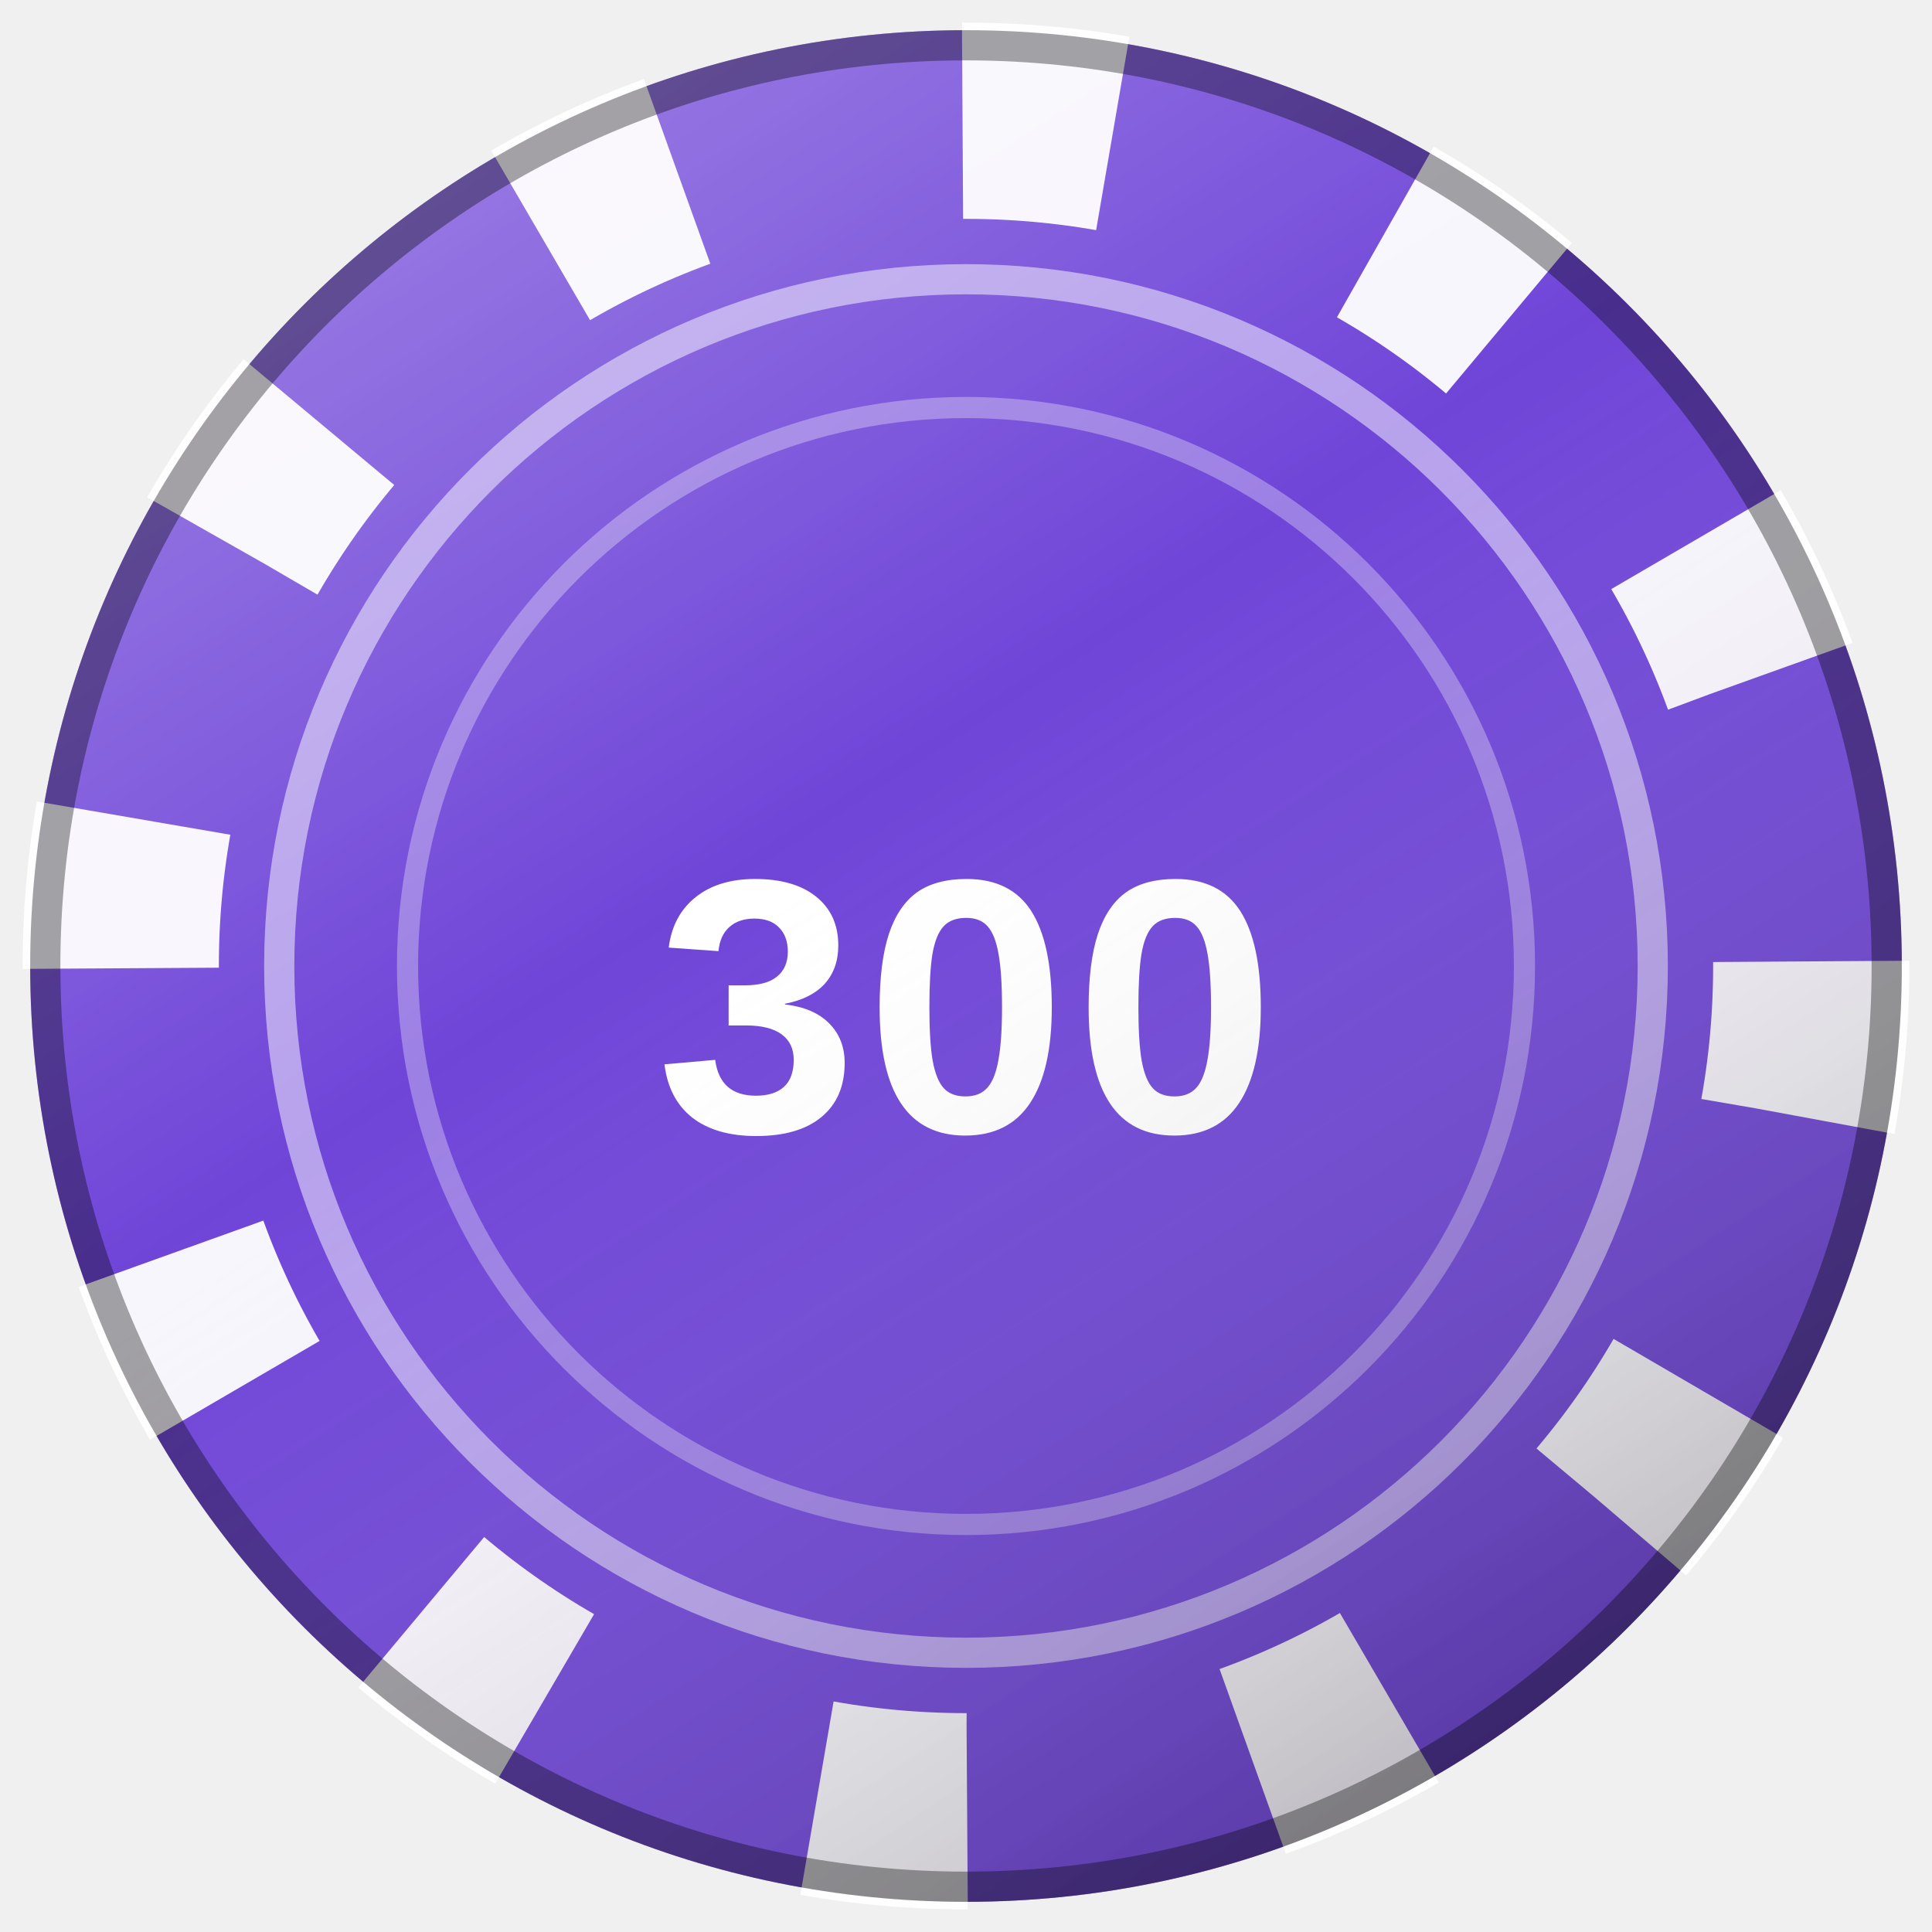
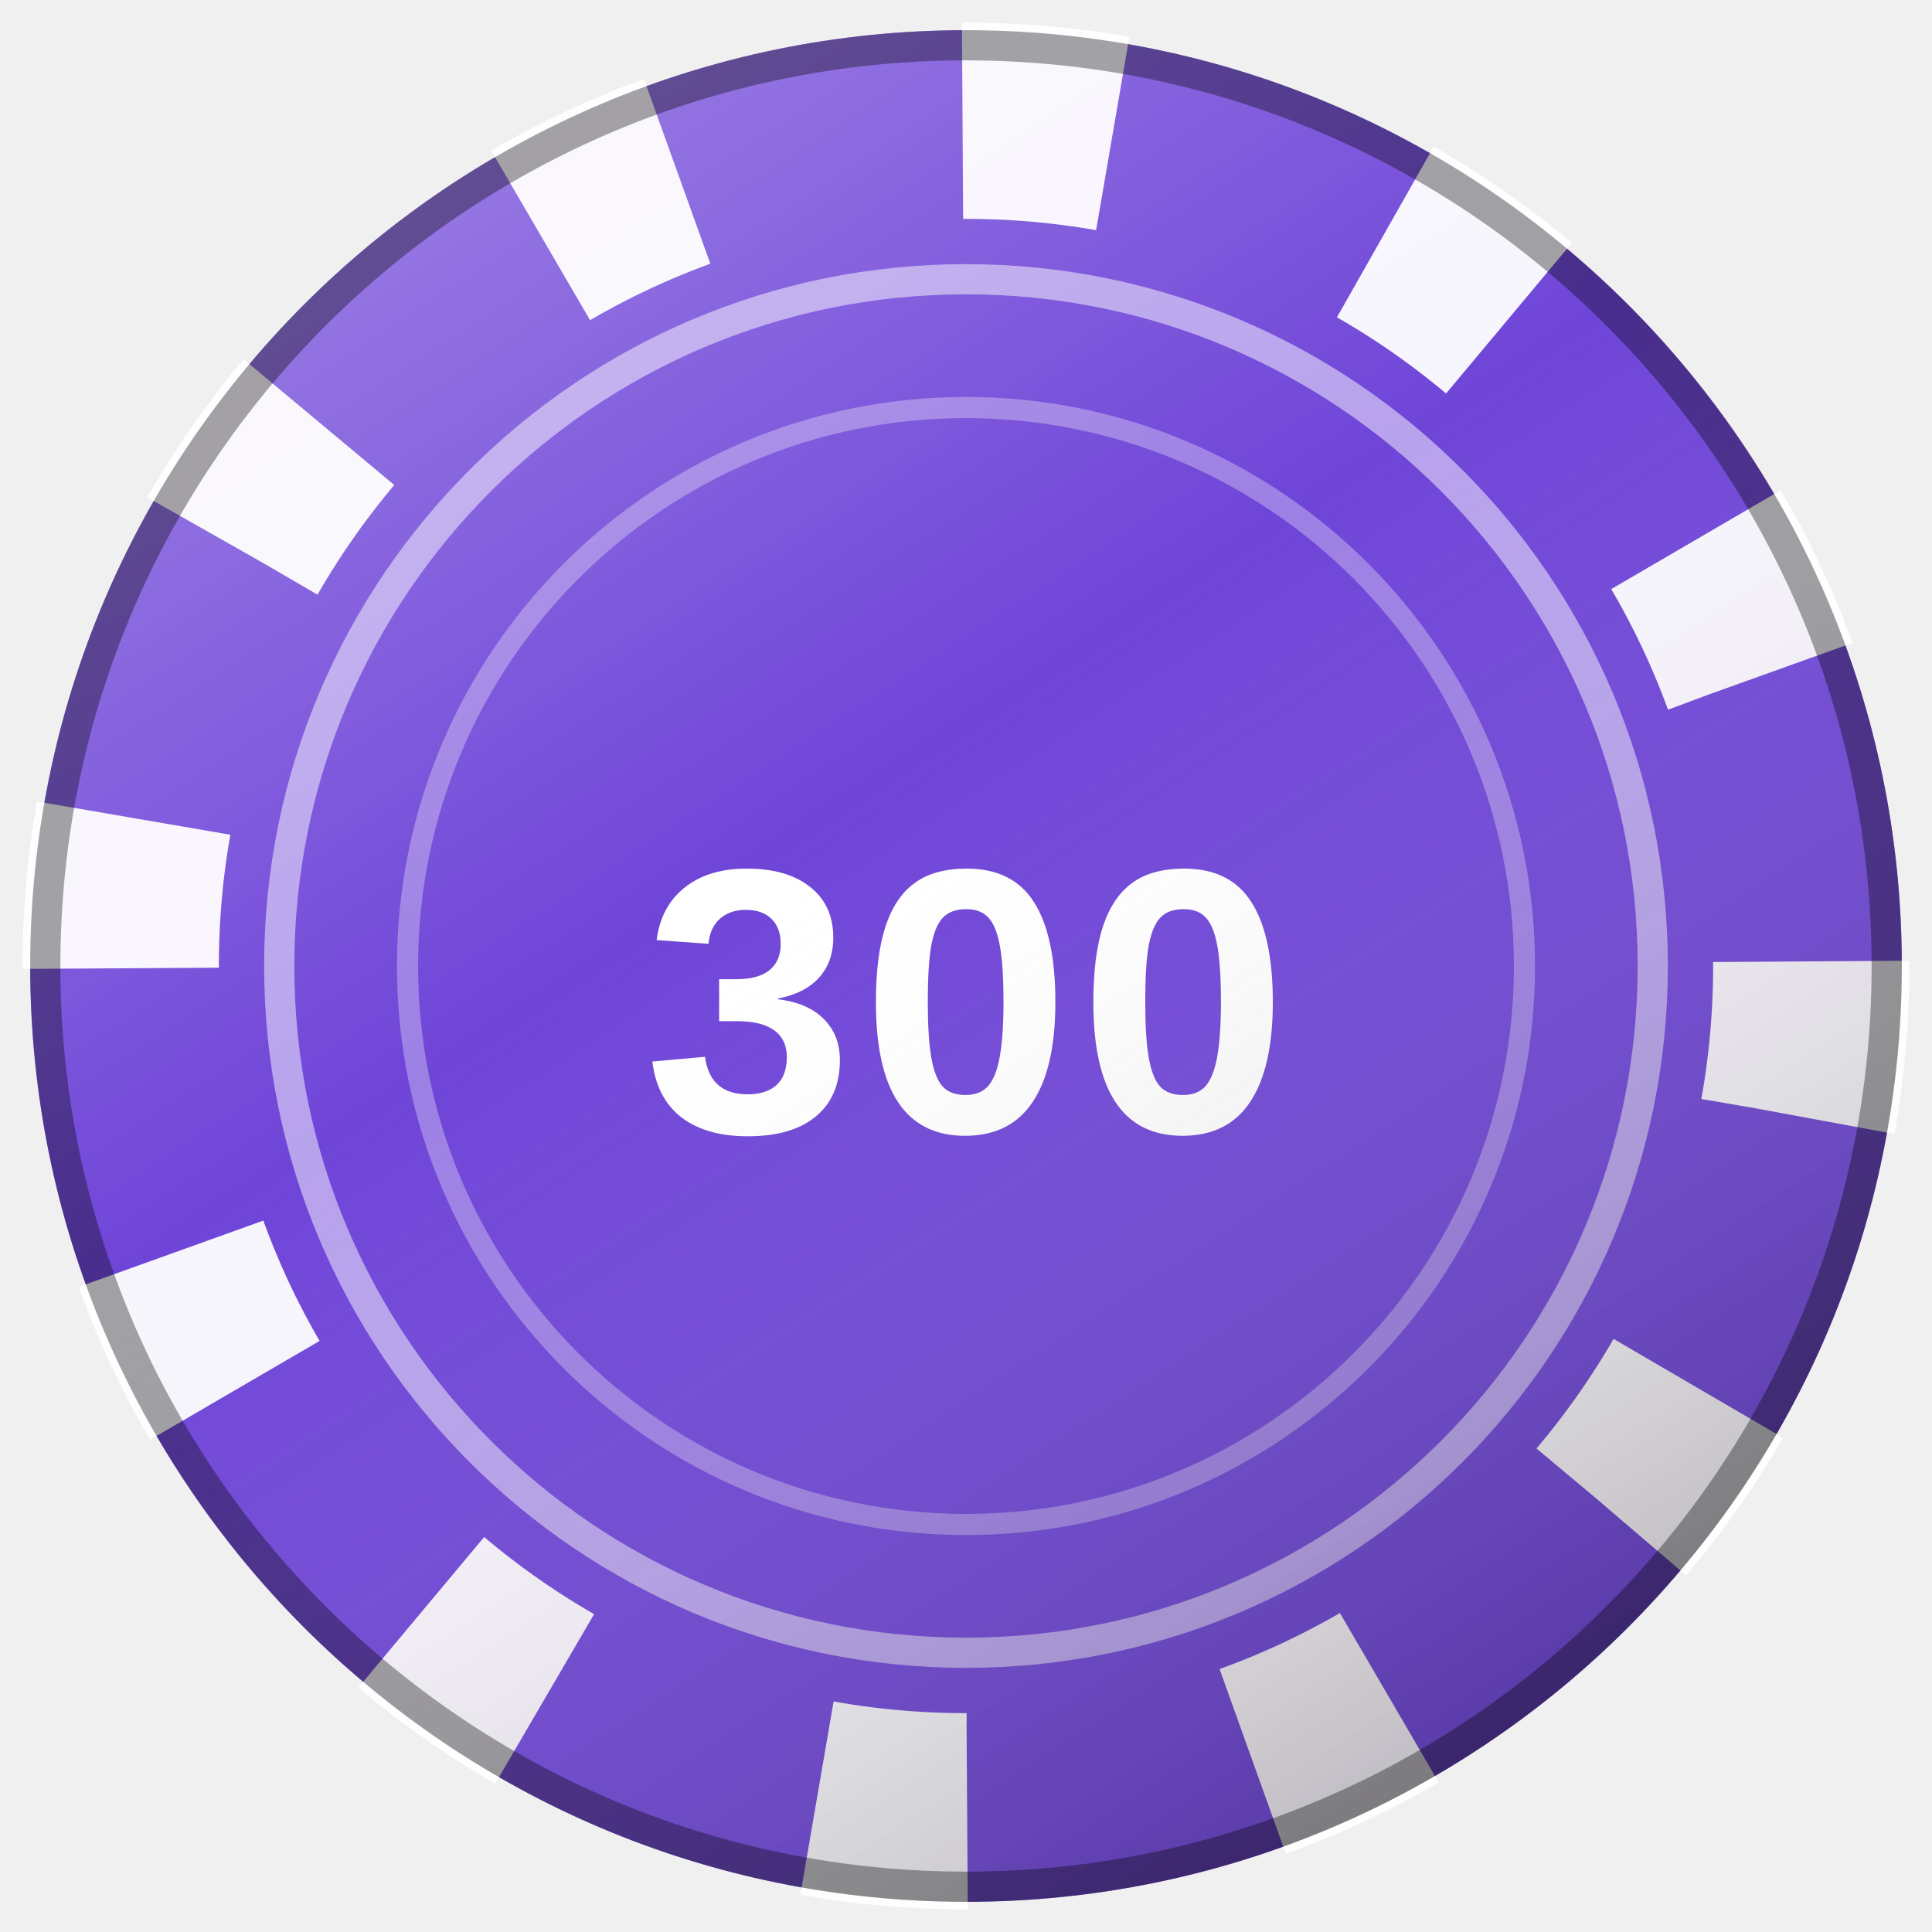
<svg xmlns="http://www.w3.org/2000/svg" viewBox="0 0 128 128" width="128" height="128">
  <defs>
    <linearGradient id="gloss" x1="0.15" y1="0" x2="0.8" y2="1">
      <stop offset="0" stop-color="#ffffff" stop-opacity="0.34" />
      <stop offset="0.42" stop-color="#ffffff" stop-opacity="0" />
      <stop offset="1" stop-color="#000000" stop-opacity="0.3" />
    </linearGradient>
  </defs>
  <circle cx="64" cy="64" r="62" fill="#6f45d8" />
  <circle cx="64" cy="64" r="56" fill="none" stroke="#ffffff" stroke-width="13" stroke-dasharray="10 19.3" stroke-opacity="0.95" />
  <circle cx="64" cy="64" r="45.5" fill="#6f45d8" />
  <circle cx="64" cy="64" r="45.5" fill="none" stroke="#ffffff" stroke-width="2" stroke-opacity="0.5" />
  <circle cx="64" cy="64" r="37" fill="none" stroke="#ffffff" stroke-width="1.4" stroke-opacity="0.32" />
-   <text x="64" y="75" text-anchor="middle" font-family="'Segoe UI',Arial,Helvetica,sans-serif" font-weight="800" font-size="24" fill="#ffffff" letter-spacing="0.5">300</text>
+   <text x="64" y="75" text-anchor="middle" font-family="'Segoe UI',Arial,Helvetica,sans-serif" font-weight="800" font-size="25" fill="#ffffff" letter-spacing="0.5">300</text>
  <circle cx="64" cy="64" r="62" fill="url(#gloss)" />
  <circle cx="64" cy="64" r="61" fill="none" stroke="#000000" stroke-opacity="0.35" stroke-width="2" />
</svg>
